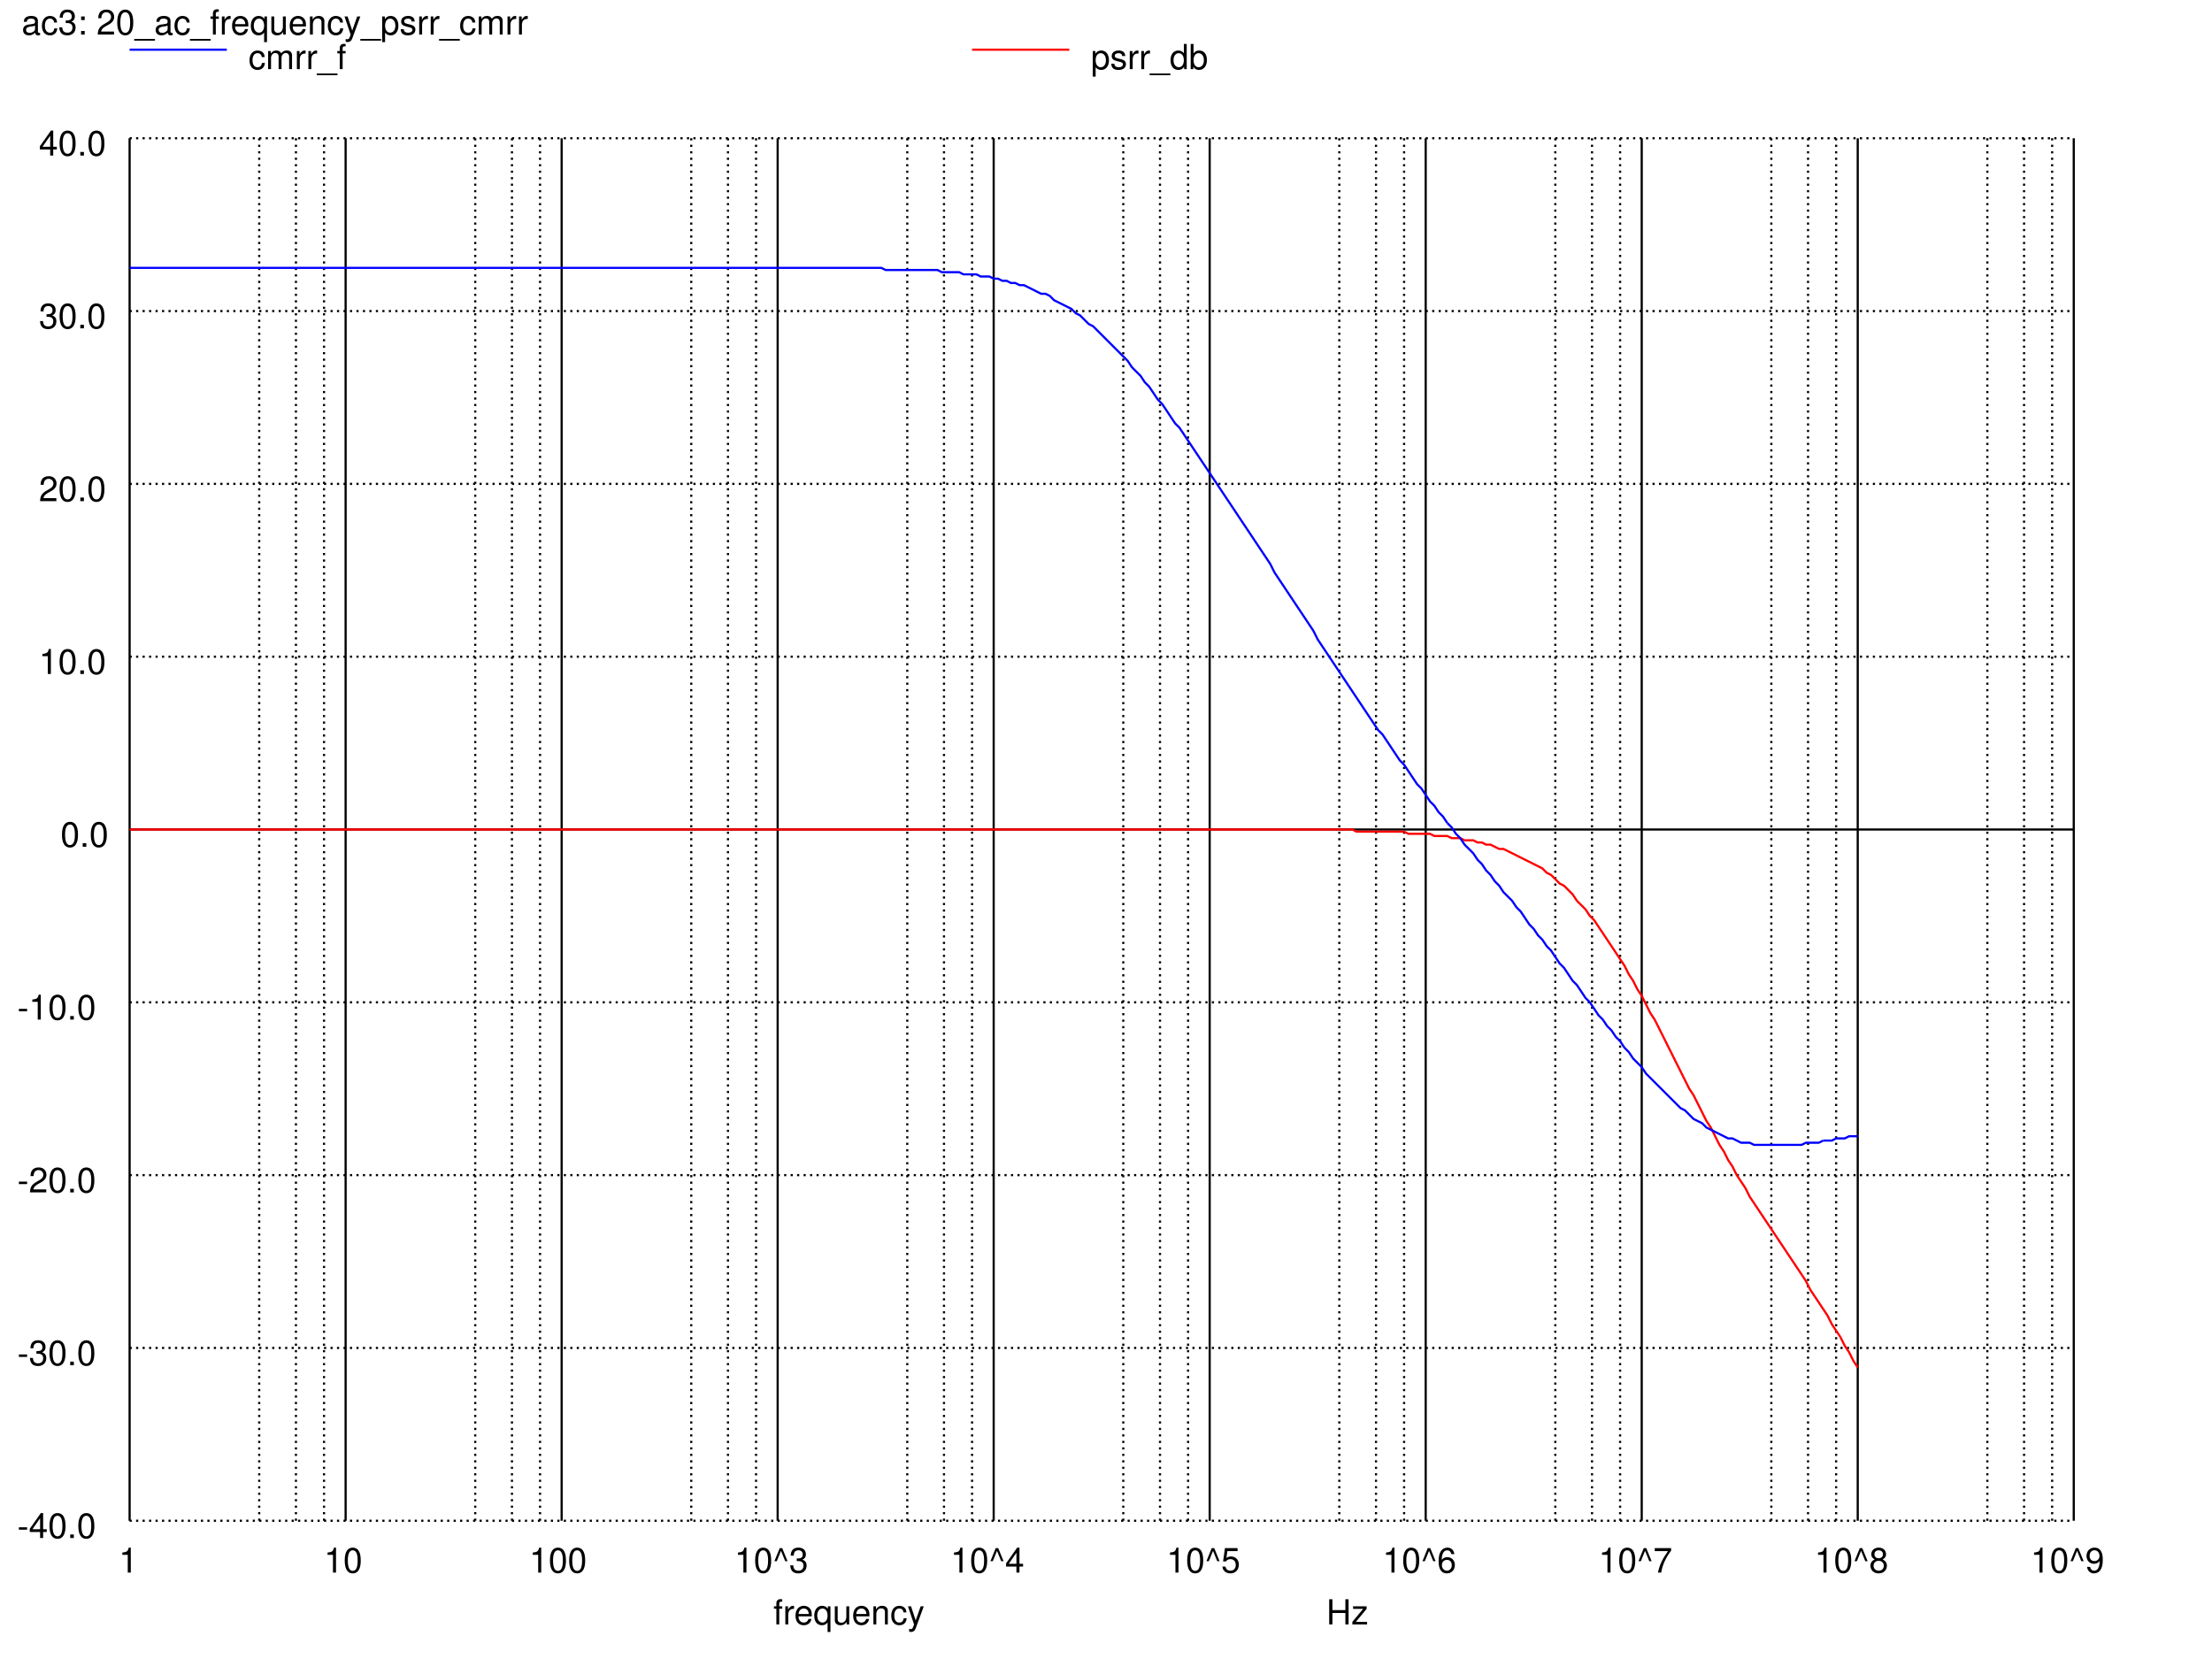
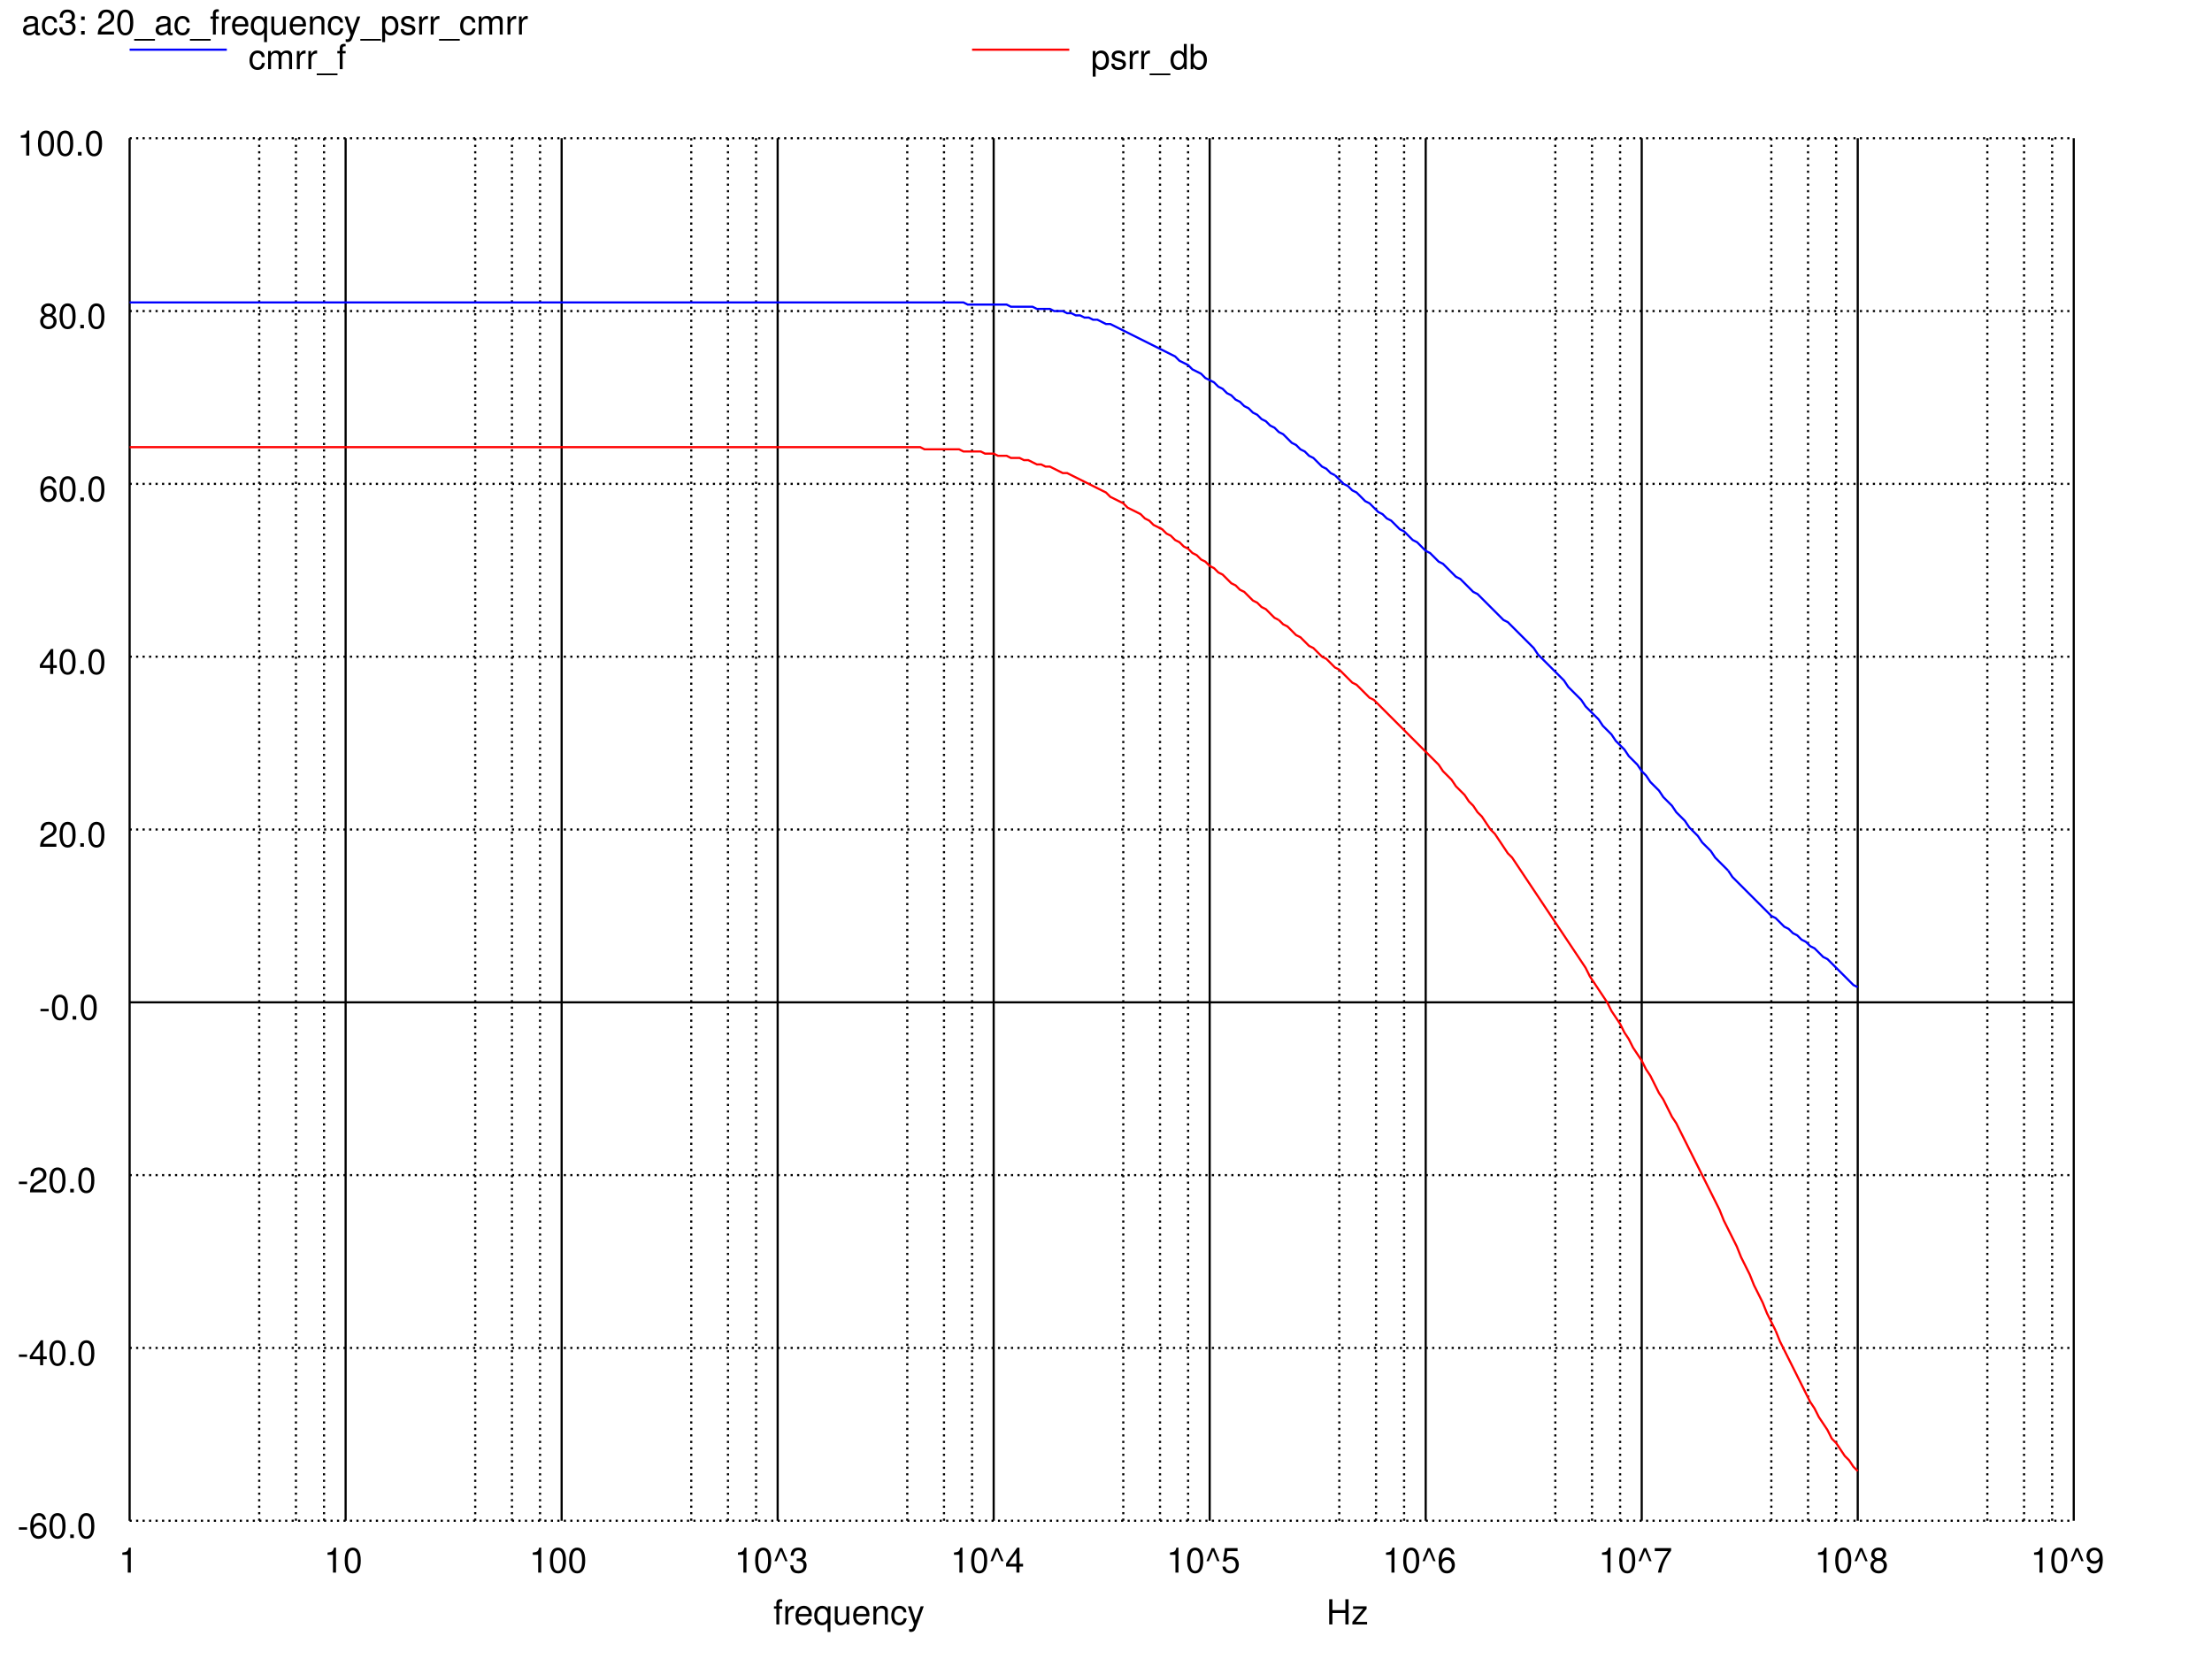
<svg xmlns="http://www.w3.org/2000/svg" version="1.1" width="100%" height="100%" viewBox="0 0 1024 768" style="fill: none; font-family: Helvetica;  font: Helvetica; ">
  <rect x="0" y="0" width="1024" height="768" fill="white" stroke="none" />
  <text stroke="none" fill="black" font-size="16" x="358" y="752">
frequency
</text>
  <text stroke="none" fill="black" font-size="16" x="10" y="16">
ac3: 20_ac_frequency_psrr_cmrr
</text>
  <path stroke="black" d="M60 704l0 -640" />
  <text stroke="none" fill="black" font-size="16" x="55" y="728">
1
</text>
  <path stroke="black" stroke-dasharray="1,2" d="M120 704l0 -640M137 704l0 -640M150 704l0 -640" />
  <path stroke="black" d="M160 704l0 -640" />
  <text stroke="none" fill="black" font-size="16" x="150" y="728">
10
</text>
  <path stroke="black" stroke-dasharray="1,2" d="M220 704l0 -640M237 704l0 -640M250 704l0 -640" />
  <path stroke="black" d="M260 704l0 -640" />
  <text stroke="none" fill="black" font-size="16" x="245" y="728">
100
</text>
  <path stroke="black" stroke-dasharray="1,2" d="M320 704l0 -640M337 704l0 -640M350 704l0 -640" />
  <path stroke="black" d="M360 704l0 -640" />
  <text stroke="none" fill="black" font-size="16" x="340" y="728">
10^3
</text>
  <path stroke="black" stroke-dasharray="1,2" d="M420 704l0 -640M437 704l0 -640M450 704l0 -640" />
  <path stroke="black" d="M460 704l0 -640" />
  <text stroke="none" fill="black" font-size="16" x="440" y="728">
10^4
</text>
  <path stroke="black" stroke-dasharray="1,2" d="M520 704l0 -640M537 704l0 -640M550 704l0 -640" />
  <path stroke="black" d="M560 704l0 -640" />
  <text stroke="none" fill="black" font-size="16" x="540" y="728">
10^5
</text>
  <path stroke="black" stroke-dasharray="1,2" d="M620 704l0 -640M637 704l0 -640M650 704l0 -640" />
  <path stroke="black" d="M660 704l0 -640" />
  <text stroke="none" fill="black" font-size="16" x="640" y="728">
10^6
</text>
  <path stroke="black" stroke-dasharray="1,2" d="M720 704l0 -640M737 704l0 -640M750 704l0 -640" />
  <path stroke="black" d="M760 704l0 -640" />
  <text stroke="none" fill="black" font-size="16" x="740" y="728">
10^7
</text>
  <path stroke="black" stroke-dasharray="1,2" d="M820 704l0 -640M837 704l0 -640M850 704l0 -640" />
  <path stroke="black" d="M860 704l0 -640" />
  <text stroke="none" fill="black" font-size="16" x="840" y="728">
10^8
</text>
  <path stroke="black" stroke-dasharray="1,2" d="M920 704l0 -640M937 704l0 -640M950 704l0 -640" />
  <path stroke="black" d="M960 704l0 -640" />
  <text stroke="none" fill="black" font-size="16" x="940" y="728">
10^9
</text>
  <text stroke="none" fill="black" font-size="16" x="614" y="752">
Hz
</text>
  <path stroke="black" stroke-dasharray="1,2" d="M60 704l900 0" />
  <text stroke="none" fill="black" font-size="16" x="8" y="712">
- -40.0
+ -60.0
</text>
  <path stroke="black" stroke-dasharray="1,2" d="M60 624l900 0" />
  <text stroke="none" fill="black" font-size="16" x="8" y="632">
- -30.0
+ -40.0
</text>
  <path stroke="black" stroke-dasharray="1,2" d="M60 544l900 0" />
  <text stroke="none" fill="black" font-size="16" x="8" y="552">
-20.0
</text>
-   <path stroke="black" stroke-dasharray="1,2" d="M60 464l900 0" />
-   <text stroke="none" fill="black" font-size="16" x="8" y="472">
- -10.0
+   <path stroke="black" d="M60 464l900 0" />
+   <text stroke="none" fill="black" font-size="16" x="18" y="472">
+ -0.0
</text>
-   <path stroke="black" d="M60 384l900 0" />
-   <text stroke="none" fill="black" font-size="16" x="28" y="392">
- 0.0
+   <path stroke="black" stroke-dasharray="1,2" d="M60 384l900 0" />
+   <text stroke="none" fill="black" font-size="16" x="18" y="392">
+ 20.0
</text>
  <path stroke="black" stroke-dasharray="1,2" d="M60 304l900 0" />
  <text stroke="none" fill="black" font-size="16" x="18" y="312">
- 10.0
+ 40.0
</text>
  <path stroke="black" stroke-dasharray="1,2" d="M60 224l900 0" />
  <text stroke="none" fill="black" font-size="16" x="18" y="232">
- 20.0
+ 60.0
</text>
  <path stroke="black" stroke-dasharray="1,2" d="M60 144l900 0" />
  <text stroke="none" fill="black" font-size="16" x="18" y="152">
- 30.0
+ 80.0
</text>
  <path stroke="black" stroke-dasharray="1,2" d="M60 64l900 0" />
-   <text stroke="none" fill="black" font-size="16" x="18" y="72">
- 40.0
+   <text stroke="none" fill="black" font-size="16" x="8" y="72">
+ 100.0
</text>
  <text stroke="none" fill="black" font-size="16" x="10" y="32">
     
</text>
  <path stroke="red" d="M450 23l45 0" />
  <text stroke="none" fill="black" font-size="16" x="505" y="32">
psrr_db
</text>
-   <path stroke="red" d="M60 384l566 0 2 1 22 0 2 1 10 0 2 1 6 0 2 1 4 0 2 1 4 0 2 1 2 0 2 1 2 0 4 2 2 0 18 9 2 2 2 1 4 4 2 1 4 4 2 3 4 4 2 3 2 2 14 21 2 4 2 3 2 4 2 3 4 8 2 3 16 32 2 3 6 12 2 3 4 8 2 3 2 4 2 3 2 4 4 6 2 4 26 39 2 4 8 12 2 4 4 6" />
-   <path stroke="red" d="M852 619l2 4 2 3 2 4 2 3" />
+   <path stroke="red" d="M60 207l366 0 2 1 16 0 2 1 8 0 2 1 4 0 2 1 4 0 2 1 4 0 2 1 2 0 4 2 2 0 2 1 2 0 6 3 2 0 18 9 2 2 6 3 2 2 6 3 2 2 2 1 2 2 4 2 2 2 2 1 2 2 2 1 2 2 2 1 2 2 2 1 2 2 2 1 2 2 2 1 2 2 2 1 4 4 2 1 2 2 2 1 4 4 2 1 2 2 2 1 4 4 2 1" />
+   <path stroke="red" d="M592 287l2 2 2 1 4 4 2 1 4 4 2 1 4 4 2 1 4 4 2 1 6 6 2 1 6 6 2 1 30 30 2 3 4 4 2 3 4 4 2 3 2 2 2 3 2 2 4 6 2 2 6 9 2 2 34 51 2 4 8 12 2 4 4 6 2 4 2 3 2 4 4 6 2 4 2 3 4 8 2 3 4 8 2 3 20 40 2 5 6 12 2 5 4 8 2 5 4 8 2 5 4 8" />
+   <path stroke="red" d="M822 616l2 5 14 28 2 3 2 4 4 6 2 4 2 2 4 6 2 2 2 3 2 2" />
  <path stroke="blue" d="M60 23l45 0" />
  <text stroke="none" fill="black" font-size="16" x="115" y="32">
cmrr_f
</text>
-   <path stroke="blue" d="M60 124l348 0 2 1 24 0 2 1 8 0 2 1 6 0 2 1 4 0 2 1 2 0 2 1 2 0 2 1 2 0 2 1 2 0 8 4 2 0 2 1 2 2 8 4 2 2 2 1 4 4 2 1 16 16 2 3 4 4 2 3 2 2 4 6 2 2 6 9 2 2 42 63 2 4 18 27 2 4 28 42 2 2 8 12 2 2 6 9 2 2 4 6 2 2 2 3 2 2 2 3" />
-   <path stroke="blue" d="M670 381l2 2 2 3 2 2 2 3 4 4 2 3 2 2 2 3 2 2 2 3 2 2 2 3 4 4 2 3 2 2 4 6 2 2 2 3 2 2 2 3 2 2 4 6 2 2 4 6 2 2 4 6 2 2 4 6 2 2 2 3 2 2 2 3 2 2 2 3 2 2 2 3 4 4 2 3 16 16 2 1 4 4 4 2 2 2 10 5 2 0 4 2 4 0 2 1 22 0 2 -1 6 0 2 -1" />
-   <path stroke="blue" d="M844 528l4 0 2 -1 4 0 2 -1 4 0" />
+   <path stroke="blue" d="M60 140l386 0 2 1 18 0 2 1 10 0 2 1 6 0 2 1 4 0 2 1 2 0 2 1 2 0 2 1 2 0 2 1 2 0 4 2 2 0 30 15 2 2 4 2 2 2 4 2 2 2 4 2 2 2 2 1 2 2 2 1 2 2 2 1 2 2 2 1 2 2 2 1 2 2 2 1 2 2 2 1 2 2 2 1 4 4 2 1 2 2 2 1 2 2 2 1 4 4 2 1 2 2 2 1" />
+   <path stroke="blue" d="M618 220l4 4 2 1 2 2 2 1 4 4 2 1 4 4 2 1 2 2 2 1 4 4 2 1 4 4 2 1 4 4 2 1 4 4 2 1 6 6 2 1 6 6 2 1 12 12 2 1 12 12 2 3 12 12 2 3 6 6 2 3 6 6 2 3 4 4 2 3 4 4 2 3 4 4 2 3 2 2 2 3 4 4 2 3 4 4 2 3 4 4 2 3 4 4 2 3 4 4 2 3 6 6" />
+   <path stroke="blue" d="M800 403l2 3 18 18 2 1 4 4 2 1 2 2 2 1 2 2 2 1 2 2 2 1 4 4 2 1 12 12 2 1" />
</svg>
